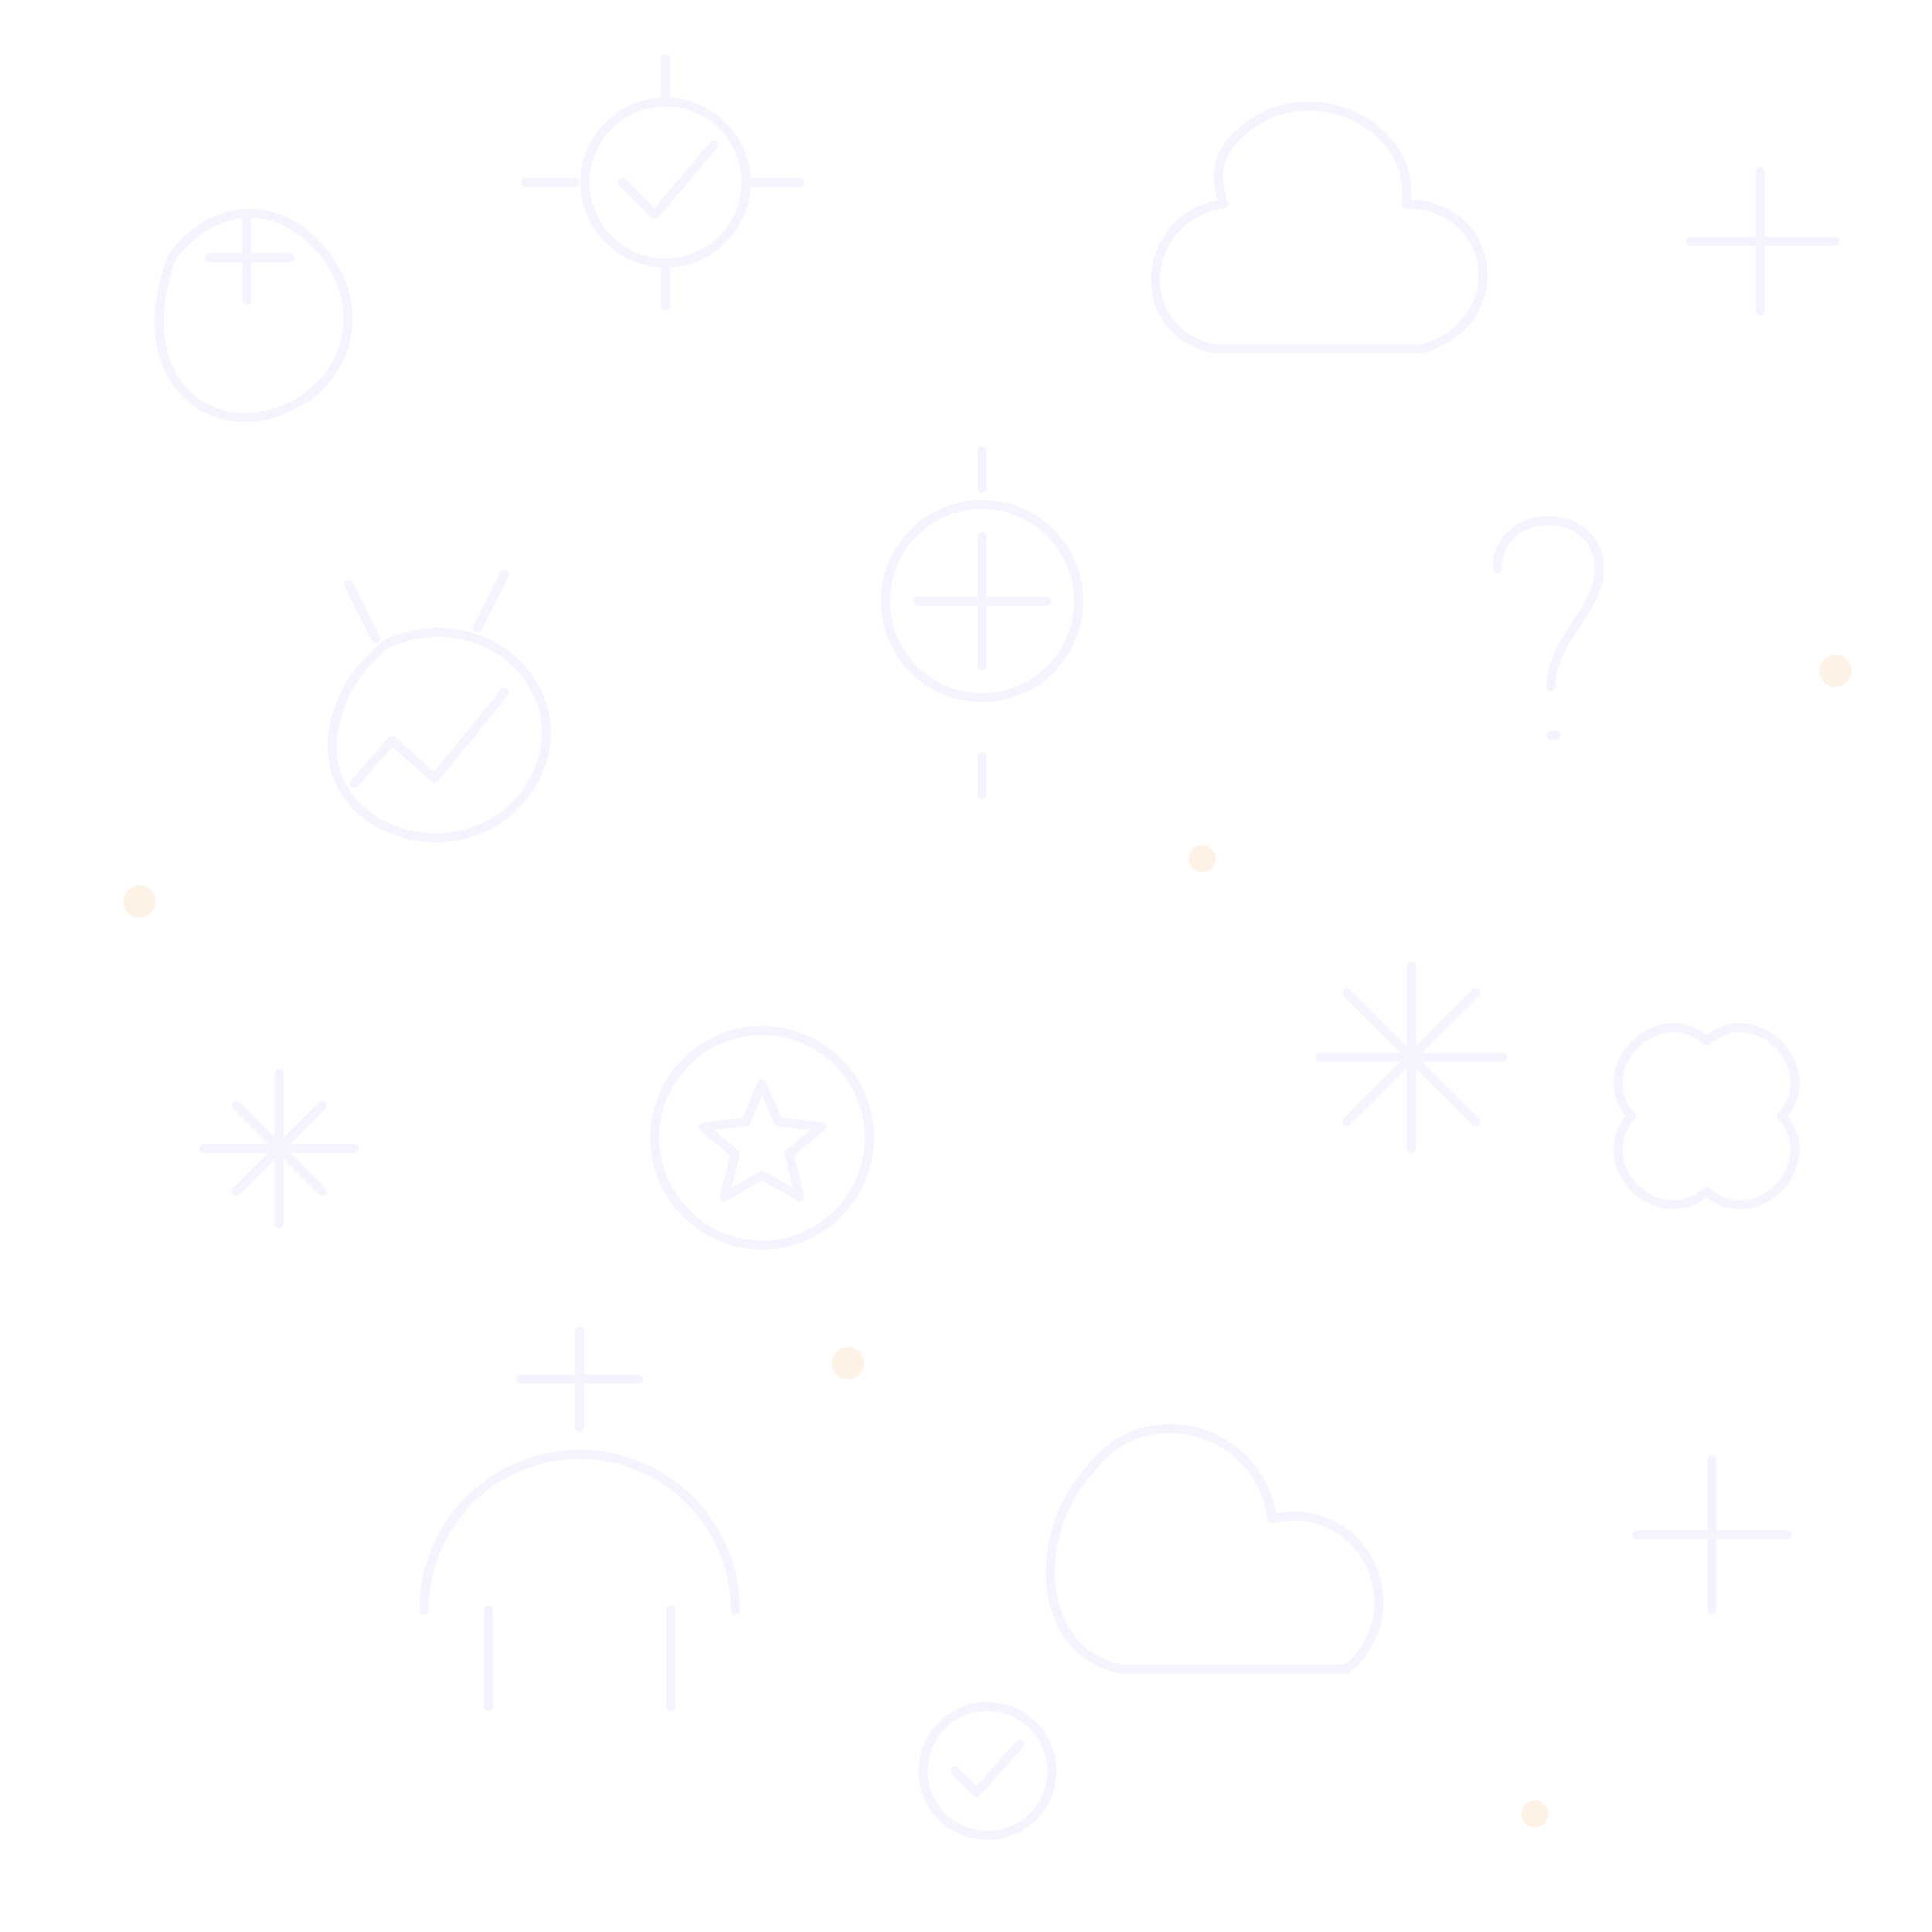
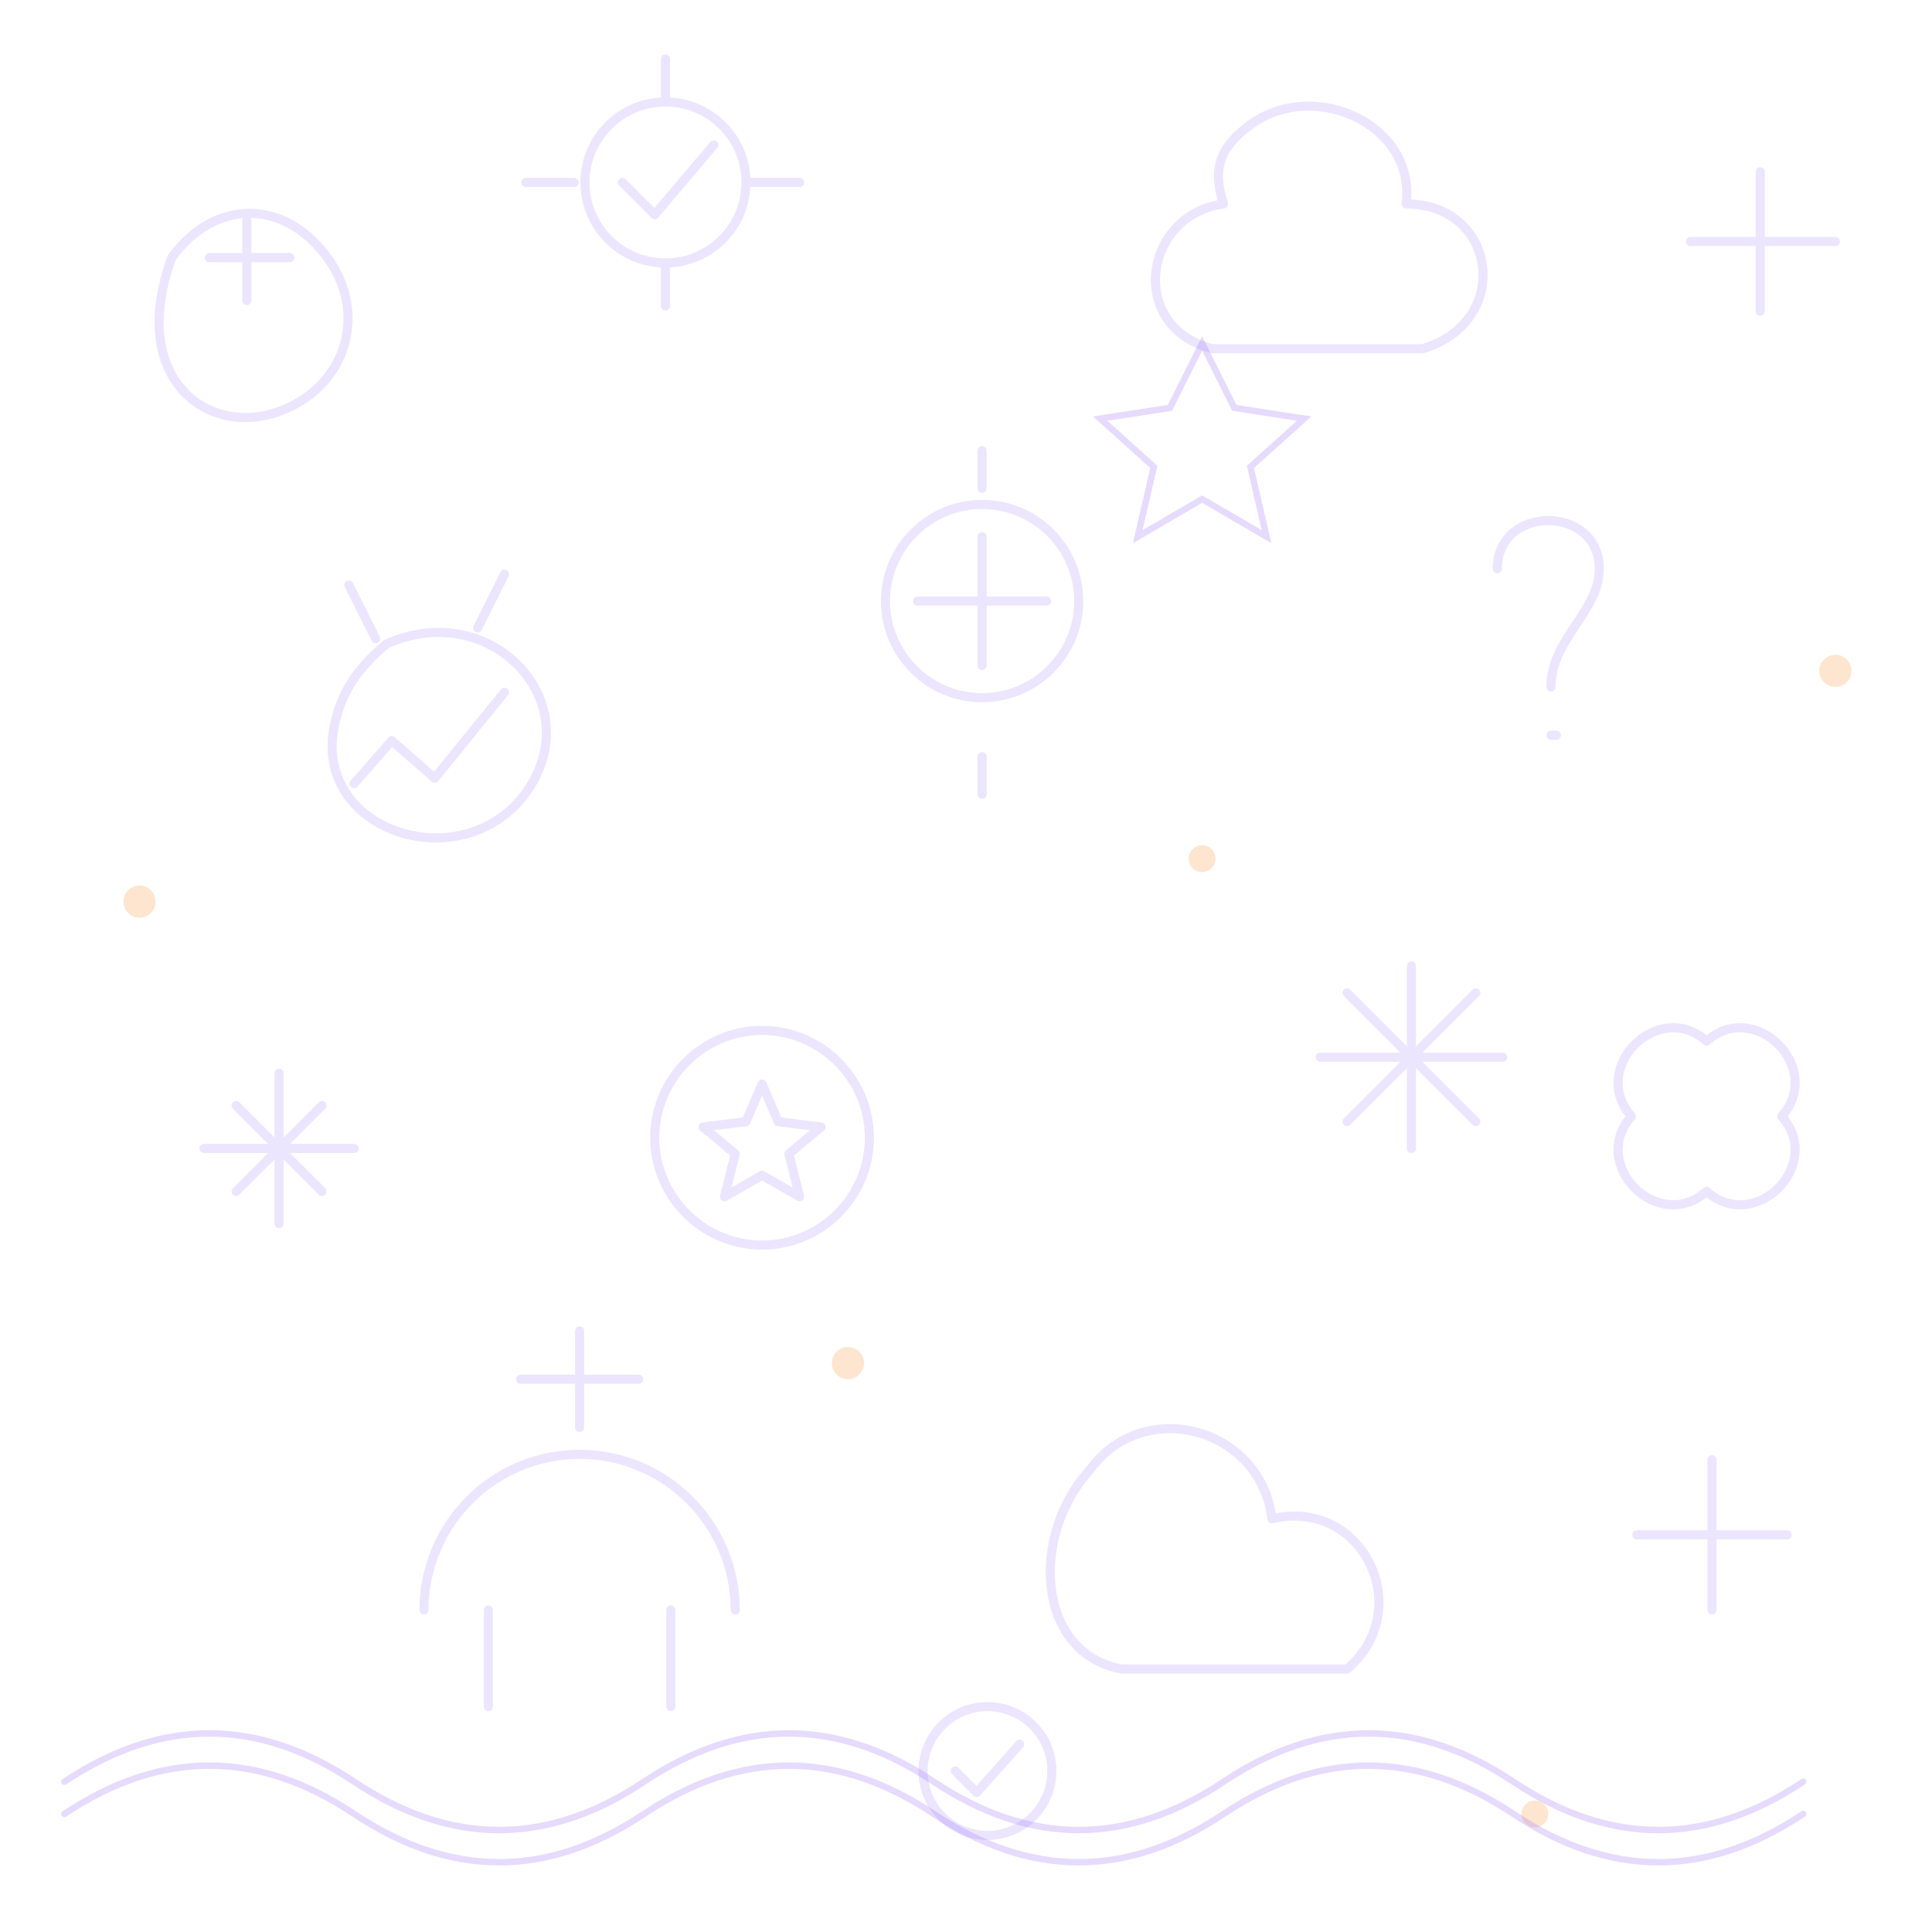
<svg xmlns="http://www.w3.org/2000/svg" width="360" height="360" viewBox="0 0 360 360" fill="none">
-   <g stroke="#c4b5fd" stroke-width="1.7" stroke-linecap="round" stroke-linejoin="round" opacity="0.16">
+   <g stroke="#c4b5fd" stroke-width="1.7" stroke-linecap="round" stroke-linejoin="round" opacity="0.34">
    <path d="M32 48c8-11 21-11 29 0 8 11 3 25-10 29-13 4-27-7-19-29Z" />
    <path d="M39 48h15M46 41v15" />
    <circle cx="124" cy="34" r="15" />
    <path d="m116 34 6 6 11-13M107 34h-9m42 0h9M124 19v-8m0 38v8" />
    <path d="M232 24c12-10 32-1 30 14 17 0 20 22 3 27h-39c-16-4-13-25 2-27-2-6-1-10 4-14Z" />
    <path d="M315 45h27M328 32v26" />
    <path d="M72 120c20-9 39 12 25 29-12 14-37 6-35-12 1-7 4-12 10-17Z" />
    <path d="m66 146 7-8 8 7 13-16M70 119l-5-10m24 8 5-10" />
    <circle cx="183" cy="112" r="18" />
    <path d="M171 112h24M183 100v24M183 91v-7M183 141v7" />
    <path d="M279 106c0-12 19-12 19 0 0 8-9 13-9 22M289 137h1" />
    <path d="M38 214h28M52 200v28M44 206l16 16M60 206 44 222" />
    <path d="M142 192c11 0 20 9 20 20s-9 20-20 20-20-9-20-20 9-20 20-20Z" />
    <path d="m142 202 3 7 8 1-6 5 2 8-7-4-7 4 2-8-6-5 8-1 3-7Z" />
    <path d="M246 197h34M263 180v34M251 185l24 24M275 185l-24 24" />
    <path d="M318 194c9-8 22 5 14 14 8 9-5 22-14 14-9 8-22-5-14-14-8-9 5-22 14-14Z" />
    <path d="M79 300c0-16 13-29 29-29s29 13 29 29M91 300v18m34-18v18M97 257h22M108 248v18" />
    <path d="M203 274c10-14 32-8 34 9 17-4 27 17 14 28h-42c-16-3-17-25-6-37Z" />
    <path d="M305 286h28M319 272v28" />
    <circle cx="184" cy="330" r="12" />
    <path d="m178 330 4 4 8-9" />
  </g>
-   <g fill="#fb923c" opacity="0.13">
+   <g fill="#fb923c" opacity="0.24">
    <circle cx="26" cy="168" r="3" />
    <circle cx="342" cy="125" r="3" />
    <circle cx="224" cy="160" r="2.5" />
    <circle cx="158" cy="254" r="3" />
    <circle cx="286" cy="338" r="2.5" />
  </g>
+   <g stroke="#8b5cf6" stroke-width="1.2" stroke-linecap="round" opacity="0.22">
+     <path d="M12 332c18-12 36-12 54 0s36 12 54 0 36-12 54 0 36 12 54 0 36-12 54 0 36 12 54 0" />
+     <path d="M12 338c18-12 36-12 54 0s36 12 54 0 36-12 54 0 36 12 54 0 36-12 54 0 36 12 54 0" />
+     <path d="M224 64l6 12 13 2-10 9 3 13-12-7-12 7 3-13-10-9 13-2 6-12Z" />
+   </g>
</svg>
